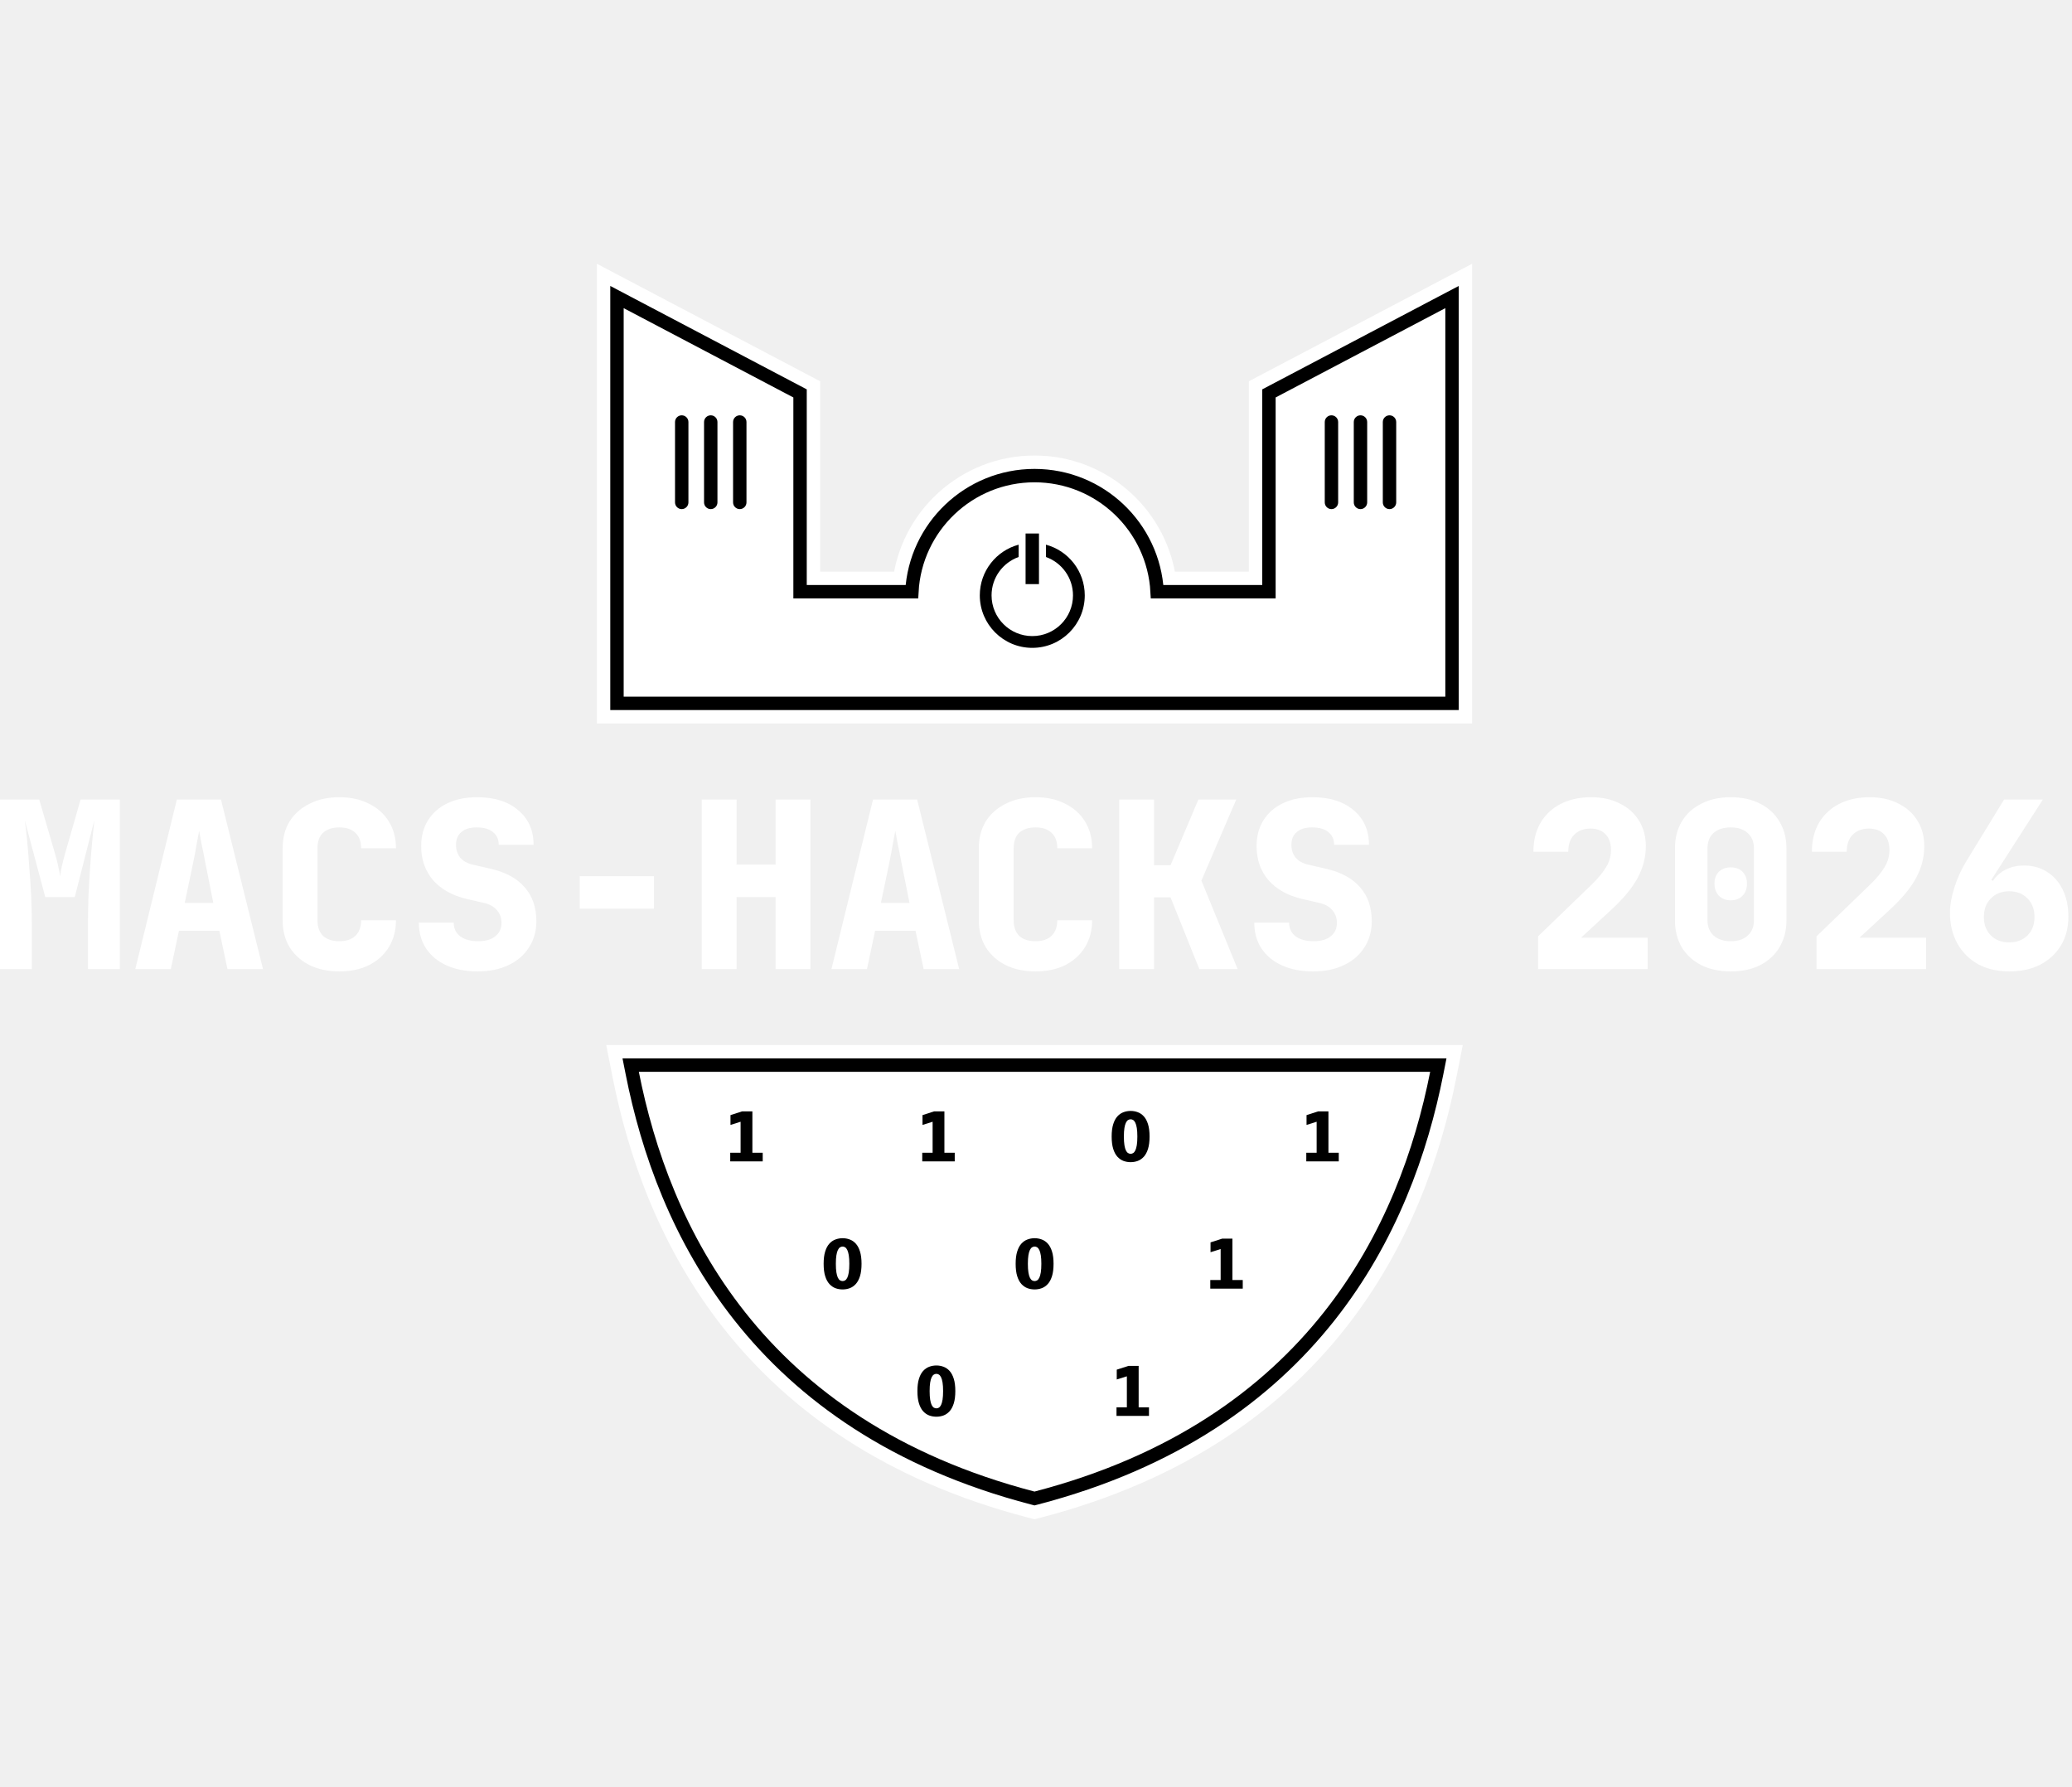
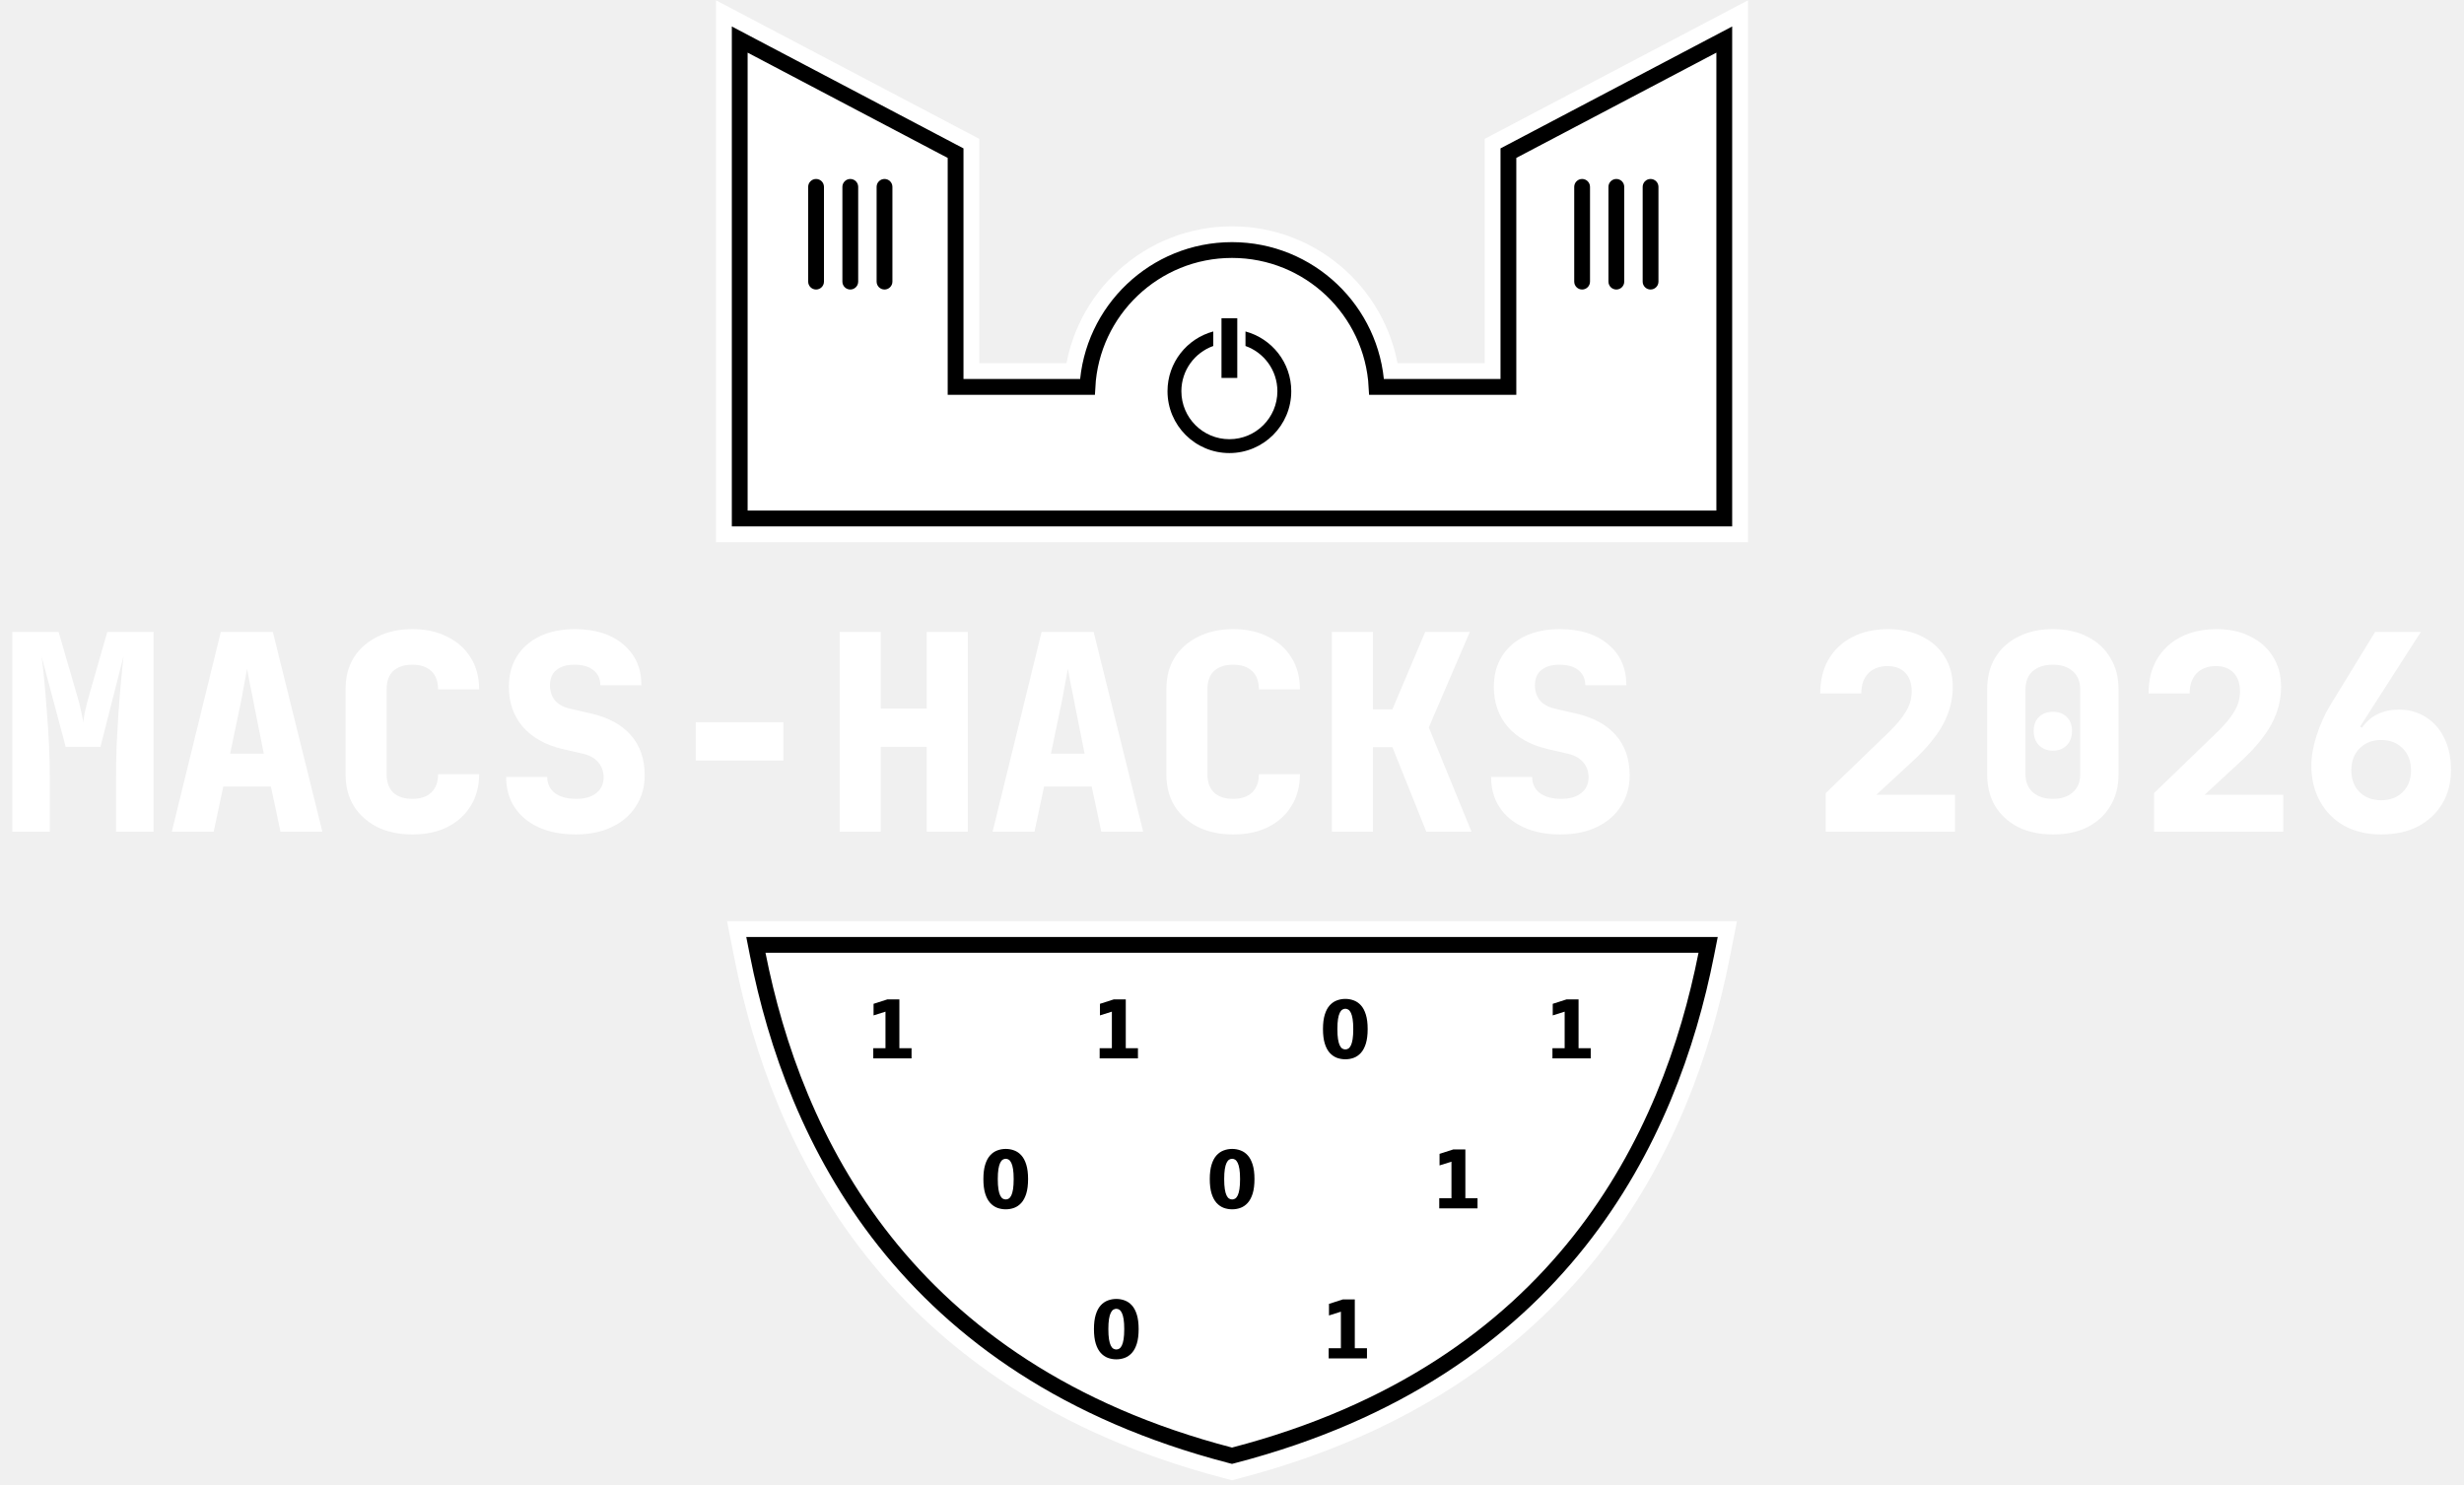
- <svg xmlns="http://www.w3.org/2000/svg" width="464" height="400" viewBox="0 0 464 400" fill="none">
-   <mask id="mask0_279_252" style="mask-type:luminance" maskUnits="userSpaceOnUse" x="31" y="0" width="401" height="400">
-     <path d="M431.664 0H31.664V400H431.664V0Z" fill="white" />
+ <svg xmlns="http://www.w3.org/2000/svg" width="468" height="282" viewBox="0 0 468 282" fill="none">
+   <mask id="mask0_279_252" style="mask-type:luminance" maskUnits="userSpaceOnUse" x="34" y="-59" width="400" height="400">
+     <path d="M434 -59H34V341H434V-59Z" fill="white" />
  </mask>
  <g mask="url(#mask0_279_252)">
-     <mask id="mask1_279_252" style="mask-type:luminance" maskUnits="userSpaceOnUse" x="119" y="216" width="226" height="142">
-       <path d="M344.271 216H119.056V358H344.271V216Z" fill="white" />
-       <path d="M231.664 334C170.286 317.989 149.857 274.382 143.056 240H320.271C313.471 274.382 293.041 317.989 231.664 334Z" fill="black" />
+     <mask id="mask1_279_252" style="mask-type:luminance" maskUnits="userSpaceOnUse" x="121" y="157" width="226" height="142">
+       <path d="M346.607 157H121.393V299H346.607V157Z" fill="white" />
+       <path d="M234 275C172.623 258.989 152.193 215.382 145.393 181H322.607C315.807 215.382 295.377 258.989 234 275Z" fill="black" />
    </mask>
    <g mask="url(#mask1_279_252)">
-       <path d="M323.923 237L323.214 240.582C319.753 258.08 312.798 278.067 298.785 295.752C284.739 313.479 263.72 328.738 232.421 336.903L231.664 337.101L230.906 336.903C199.607 328.738 178.588 313.479 164.542 295.752C150.528 278.067 143.574 258.08 140.113 240.582L139.405 237H323.923Z" stroke="white" stroke-width="6" />
+       <path d="M326.259 178L325.55 181.582C322.089 199.08 315.135 219.067 301.121 236.752C287.075 254.479 266.056 269.738 234.757 277.903L234 278.101L233.242 277.903C201.943 269.738 180.924 254.479 166.878 236.752C152.865 219.067 145.91 199.08 142.449 181.582L141.741 178H326.259Z" stroke="white" stroke-width="6" />
    </g>
-     <path d="M322.096 238.5L321.742 240.291C318.312 257.635 311.431 277.377 297.609 294.82C283.771 312.284 263.037 327.366 232.043 335.451L231.664 335.55L231.285 335.451C200.291 327.366 179.555 312.284 165.718 294.82C151.896 277.377 145.015 257.635 141.585 240.291L141.23 238.5H322.096Z" fill="white" stroke="black" stroke-width="3" />
-     <path d="M180.664 131H202.817C204.321 116.404 216.673 105 231.664 105C246.654 105 259.007 116.404 260.51 131H282.664V87.189L284.266 86.346L326.664 64.031V159H136.664V69.001V69V64.031L179.061 86.346L180.664 87.189V131Z" fill="white" stroke="white" stroke-width="6" />
-     <path d="M179.164 132.5H204.206C204.986 118.021 216.992 106.5 231.664 106.5C246.335 106.5 258.341 118.021 259.122 132.5H284.164V88.095L284.965 87.673L322.965 67.673L325.164 66.516V157.5H138.164V69.001V69V66.516L140.362 67.673L178.362 87.673L179.164 88.095V132.5Z" fill="white" stroke="black" stroke-width="3" />
-     <path d="M151.164 94.5C151.164 93.672 151.836 93 152.664 93C153.491 93 154.164 93.672 154.164 94.5V112.5C154.164 113.328 153.491 114 152.664 114C151.836 114 151.164 113.328 151.164 112.5V94.5ZM157.664 94.5C157.664 93.672 158.336 93 159.164 93C159.991 93 160.664 93.672 160.664 94.5V112.5C160.664 113.328 159.991 114 159.164 114C158.336 114 157.664 113.328 157.664 112.5V94.5ZM164.164 94.5C164.164 93.672 164.836 93 165.664 93C166.491 93 167.164 93.672 167.164 94.5V112.5C167.164 113.328 166.491 114 165.664 114C164.836 114 164.164 113.328 164.164 112.5V94.5ZM296.664 94.5C296.664 93.672 297.336 93 298.164 93C298.991 93 299.664 93.672 299.664 94.5V112.5C299.664 113.328 298.991 114 298.164 114C297.336 114 296.664 113.328 296.664 112.5V94.5ZM303.164 94.5C303.164 93.672 303.836 93 304.664 93C305.491 93 306.164 93.672 306.164 94.5V112.5C306.164 113.328 305.491 114 304.664 114C303.836 114 303.164 113.328 303.164 112.5V94.5ZM309.664 94.5C309.664 93.672 310.336 93 311.164 93C311.991 93 312.664 93.672 312.664 94.5V112.5C312.664 113.328 311.991 114 311.164 114C310.336 114 309.664 113.328 309.664 112.5V94.5Z" fill="black" />
-     <path d="M163.528 260.06V258.132H165.848V251.188L163.584 251.9V249.7L166.2 248.86H168.488V258.132H170.8V260.06H163.528Z" fill="url(#paint0_linear_279_252)" />
-     <path d="M206.528 260.06V258.132H208.848V251.188L206.584 251.9V249.7L209.2 248.86H211.488V258.132H213.8V260.06H206.528Z" fill="url(#paint1_linear_279_252)" />
-     <path d="M253.192 260.236C252.632 260.236 252.096 260.143 251.584 259.956C251.077 259.764 250.624 259.449 250.224 259.012C249.829 258.575 249.517 257.988 249.288 257.252C249.058 256.511 248.944 255.591 248.944 254.492C248.944 253.399 249.058 252.484 249.288 251.748C249.517 251.007 249.829 250.42 250.224 249.988C250.624 249.551 251.077 249.239 251.584 249.052C252.096 248.86 252.632 248.764 253.192 248.764C253.752 248.764 254.285 248.86 254.792 249.052C255.304 249.239 255.757 249.551 256.152 249.988C256.546 250.42 256.858 251.007 257.088 251.748C257.317 252.484 257.432 253.399 257.432 254.492C257.432 255.591 257.317 256.511 257.088 257.252C256.858 257.988 256.546 258.575 256.152 259.012C255.757 259.449 255.304 259.764 254.792 259.956C254.285 260.143 253.752 260.236 253.192 260.236ZM253.192 258.364C253.4 258.364 253.592 258.308 253.768 258.196C253.949 258.079 254.109 257.879 254.248 257.596C254.386 257.308 254.496 256.913 254.576 256.412C254.656 255.911 254.696 255.271 254.696 254.492C254.696 253.724 254.656 253.092 254.576 252.596C254.496 252.095 254.386 251.703 254.248 251.42C254.109 251.132 253.949 250.929 253.768 250.812C253.592 250.695 253.4 250.636 253.192 250.636C252.989 250.636 252.794 250.695 252.608 250.812C252.426 250.929 252.266 251.132 252.128 251.42C251.989 251.703 251.88 252.095 251.8 252.596C251.72 253.092 251.68 253.724 251.68 254.492C251.68 255.271 251.72 255.911 251.8 256.412C251.88 256.913 251.989 257.308 252.128 257.596C252.266 257.879 252.426 258.079 252.608 258.196C252.794 258.308 252.989 258.364 253.192 258.364Z" fill="url(#paint2_linear_279_252)" />
-     <path d="M292.528 260.06V258.132H294.848V251.188L292.584 251.9V249.7L295.2 248.86H297.488V258.132H299.8V260.06H292.528Z" fill="url(#paint3_linear_279_252)" />
-     <path d="M188.692 288.736C188.132 288.736 187.596 288.643 187.084 288.456C186.577 288.264 186.124 287.949 185.724 287.512C185.329 287.075 185.017 286.488 184.788 285.752C184.558 285.011 184.444 284.091 184.444 282.992C184.444 281.899 184.558 280.984 184.788 280.248C185.017 279.507 185.329 278.92 185.724 278.488C186.124 278.051 186.577 277.739 187.084 277.552C187.596 277.36 188.132 277.264 188.692 277.264C189.252 277.264 189.785 277.36 190.292 277.552C190.804 277.739 191.257 278.051 191.652 278.488C192.046 278.92 192.358 279.507 192.588 280.248C192.817 280.984 192.932 281.899 192.932 282.992C192.932 284.091 192.817 285.011 192.588 285.752C192.358 286.488 192.046 287.075 191.652 287.512C191.257 287.949 190.804 288.264 190.292 288.456C189.785 288.643 189.252 288.736 188.692 288.736ZM188.692 286.864C188.9 286.864 189.092 286.808 189.268 286.696C189.449 286.579 189.609 286.379 189.748 286.096C189.886 285.808 189.996 285.413 190.076 284.912C190.156 284.411 190.196 283.771 190.196 282.992C190.196 282.224 190.156 281.592 190.076 281.096C189.996 280.595 189.886 280.203 189.748 279.92C189.609 279.632 189.449 279.429 189.268 279.312C189.092 279.195 188.9 279.136 188.692 279.136C188.489 279.136 188.294 279.195 188.108 279.312C187.926 279.429 187.766 279.632 187.628 279.92C187.489 280.203 187.38 280.595 187.3 281.096C187.22 281.592 187.18 282.224 187.18 282.992C187.18 283.771 187.22 284.411 187.3 284.912C187.38 285.413 187.489 285.808 187.628 286.096C187.766 286.379 187.926 286.579 188.108 286.696C188.294 286.808 188.489 286.864 188.692 286.864Z" fill="url(#paint4_linear_279_252)" />
-     <path d="M231.692 288.736C231.132 288.736 230.596 288.643 230.084 288.456C229.577 288.264 229.124 287.949 228.724 287.512C228.329 287.075 228.017 286.488 227.788 285.752C227.558 285.011 227.444 284.091 227.444 282.992C227.444 281.899 227.558 280.984 227.788 280.248C228.017 279.507 228.329 278.92 228.724 278.488C229.124 278.051 229.577 277.739 230.084 277.552C230.596 277.36 231.132 277.264 231.692 277.264C232.252 277.264 232.785 277.36 233.292 277.552C233.804 277.739 234.257 278.051 234.652 278.488C235.046 278.92 235.358 279.507 235.588 280.248C235.817 280.984 235.932 281.899 235.932 282.992C235.932 284.091 235.817 285.011 235.588 285.752C235.358 286.488 235.046 287.075 234.652 287.512C234.257 287.949 233.804 288.264 233.292 288.456C232.785 288.643 232.252 288.736 231.692 288.736ZM231.692 286.864C231.9 286.864 232.092 286.808 232.268 286.696C232.449 286.579 232.609 286.379 232.748 286.096C232.886 285.808 232.996 285.413 233.076 284.912C233.156 284.411 233.196 283.771 233.196 282.992C233.196 282.224 233.156 281.592 233.076 281.096C232.996 280.595 232.886 280.203 232.748 279.92C232.609 279.632 232.449 279.429 232.268 279.312C232.092 279.195 231.9 279.136 231.692 279.136C231.489 279.136 231.294 279.195 231.108 279.312C230.926 279.429 230.766 279.632 230.628 279.92C230.489 280.203 230.38 280.595 230.3 281.096C230.22 281.592 230.18 282.224 230.18 282.992C230.18 283.771 230.22 284.411 230.3 284.912C230.38 285.413 230.489 285.808 230.628 286.096C230.766 286.379 230.926 286.579 231.108 286.696C231.294 286.808 231.489 286.864 231.692 286.864Z" fill="url(#paint5_linear_279_252)" />
-     <path d="M271.028 288.56V286.632H273.348V279.688L271.084 280.4V278.2L273.7 277.36H275.988V286.632H278.3V288.56H271.028Z" fill="url(#paint6_linear_279_252)" />
-     <path d="M209.692 317.236C209.132 317.236 208.596 317.143 208.084 316.956C207.577 316.764 207.124 316.449 206.724 316.012C206.329 315.575 206.017 314.988 205.788 314.252C205.558 313.511 205.444 312.591 205.444 311.492C205.444 310.399 205.558 309.484 205.788 308.748C206.017 308.007 206.329 307.42 206.724 306.988C207.124 306.551 207.577 306.239 208.084 306.052C208.596 305.86 209.132 305.764 209.692 305.764C210.252 305.764 210.785 305.86 211.292 306.052C211.804 306.239 212.257 306.551 212.652 306.988C213.046 307.42 213.358 308.007 213.588 308.748C213.817 309.484 213.932 310.399 213.932 311.492C213.932 312.591 213.817 313.511 213.588 314.252C213.358 314.988 213.046 315.575 212.652 316.012C212.257 316.449 211.804 316.764 211.292 316.956C210.785 317.143 210.252 317.236 209.692 317.236ZM209.692 315.364C209.9 315.364 210.092 315.308 210.268 315.196C210.449 315.079 210.609 314.879 210.748 314.596C210.886 314.308 210.996 313.913 211.076 313.412C211.156 312.911 211.196 312.271 211.196 311.492C211.196 310.724 211.156 310.092 211.076 309.596C210.996 309.095 210.886 308.703 210.748 308.42C210.609 308.132 210.449 307.929 210.268 307.812C210.092 307.695 209.9 307.636 209.692 307.636C209.489 307.636 209.294 307.695 209.108 307.812C208.926 307.929 208.766 308.132 208.628 308.42C208.489 308.703 208.38 309.095 208.3 309.596C208.22 310.092 208.18 310.724 208.18 311.492C208.18 312.271 208.22 312.911 208.3 313.412C208.38 313.913 208.489 314.308 208.628 314.596C208.766 314.879 208.926 315.079 209.108 315.196C209.294 315.308 209.489 315.364 209.692 315.364Z" fill="url(#paint7_linear_279_252)" />
-     <path d="M250.028 317.06V315.132H252.348V308.188L250.084 308.9V306.7L252.7 305.86H254.988V315.132H257.3V317.06H250.028Z" fill="url(#paint8_linear_279_252)" />
-     <path d="M229.667 119.467V130.8H232.666V119.467L229.667 119.467ZM228.109 121.967C223.1 123.313 219.414 127.885 219.414 133.318C219.414 139.809 224.676 145.071 231.167 145.071C237.657 145.071 242.919 139.809 242.919 133.318C242.919 127.885 239.233 123.313 234.225 121.968V124.726C237.756 125.983 240.284 129.356 240.284 133.318C240.284 138.354 236.202 142.436 231.167 142.436C226.131 142.436 222.049 138.354 222.049 133.318C222.049 129.356 224.577 125.983 228.109 124.726V121.967Z" fill="black" />
+     <path d="M324.433 179.5L324.078 181.291C320.648 198.635 313.767 218.377 299.945 235.82C286.108 253.284 265.373 268.366 234.379 276.451L234 276.55L233.621 276.451C202.627 268.366 181.892 253.284 168.054 235.82C154.233 218.377 147.351 198.635 143.921 181.291L143.567 179.5H324.433Z" fill="white" stroke="black" stroke-width="3" />
+     <path d="M183 72H205.153C206.657 57.404 219.01 46 234 46C248.99 46 261.343 57.404 262.847 72H285V28.189L286.603 27.346L329 5.031V100H139V10.001V10V5.031L181.397 27.346L183 28.189V72Z" fill="white" stroke="white" stroke-width="6" />
+     <path d="M181.5 73.5H206.542C207.322 59.021 219.328 47.5 234 47.5C248.672 47.5 260.678 59.021 261.458 73.5H286.5V29.095L287.302 28.673L325.302 8.673L327.5 7.516V98.5H140.5V10.001V10V7.516L142.698 8.673L180.698 28.673L181.5 29.095V73.5Z" fill="white" stroke="black" stroke-width="3" />
+     <path d="M153.5 35.5C153.5 34.672 154.172 34 155 34C155.828 34 156.5 34.672 156.5 35.5V53.5C156.5 54.328 155.828 55 155 55C154.172 55 153.5 54.328 153.5 53.5V35.5ZM160 35.5C160 34.672 160.672 34 161.5 34C162.328 34 163 34.672 163 35.5V53.5C163 54.328 162.328 55 161.5 55C160.672 55 160 54.328 160 53.5V35.5ZM166.5 35.5C166.5 34.672 167.172 34 168 34C168.828 34 169.5 34.672 169.5 35.5V53.5C169.5 54.328 168.828 55 168 55C167.172 55 166.5 54.328 166.5 53.5V35.5ZM299 35.5C299 34.672 299.672 34 300.5 34C301.328 34 302 34.672 302 35.5V53.5C302 54.328 301.328 55 300.5 55C299.672 55 299 54.328 299 53.5V35.5ZM305.5 35.5C305.5 34.672 306.172 34 307 34C307.828 34 308.5 34.672 308.5 35.5V53.5C308.5 54.328 307.828 55 307 55C306.172 55 305.5 54.328 305.5 53.5V35.5ZM312 35.5C312 34.672 312.672 34 313.5 34C314.328 34 315 34.672 315 35.5V53.5C315 54.328 314.328 55 313.5 55C312.672 55 312 54.328 312 53.5V35.5Z" fill="black" />
+     <path d="M165.864 201.06V199.132H168.184V192.188L165.92 192.9V190.7L168.536 189.86H170.824V199.132H173.136V201.06H165.864Z" fill="url(#paint0_linear_279_252)" />
+     <path d="M208.864 201.06V199.132H211.184V192.188L208.92 192.9V190.7L211.536 189.86H213.824V199.132H216.136V201.06H208.864Z" fill="url(#paint1_linear_279_252)" />
+     <path d="M255.528 201.236C254.968 201.236 254.432 201.143 253.92 200.956C253.413 200.764 252.96 200.449 252.56 200.012C252.165 199.575 251.853 198.988 251.624 198.252C251.395 197.511 251.28 196.591 251.28 195.492C251.28 194.399 251.395 193.484 251.624 192.748C251.853 192.007 252.165 191.42 252.56 190.988C252.96 190.551 253.413 190.239 253.92 190.052C254.432 189.86 254.968 189.764 255.528 189.764C256.088 189.764 256.621 189.86 257.128 190.052C257.64 190.239 258.093 190.551 258.488 190.988C258.883 191.42 259.195 192.007 259.424 192.748C259.653 193.484 259.768 194.399 259.768 195.492C259.768 196.591 259.653 197.511 259.424 198.252C259.195 198.988 258.883 199.575 258.488 200.012C258.093 200.449 257.64 200.764 257.128 200.956C256.621 201.143 256.088 201.236 255.528 201.236ZM255.528 199.364C255.736 199.364 255.928 199.308 256.104 199.196C256.285 199.079 256.445 198.879 256.584 198.596C256.723 198.308 256.832 197.913 256.912 197.412C256.992 196.911 257.032 196.271 257.032 195.492C257.032 194.724 256.992 194.092 256.912 193.596C256.832 193.095 256.723 192.703 256.584 192.42C256.445 192.132 256.285 191.929 256.104 191.812C255.928 191.695 255.736 191.636 255.528 191.636C255.325 191.636 255.131 191.695 254.944 191.812C254.763 191.929 254.603 192.132 254.464 192.42C254.325 192.703 254.216 193.095 254.136 193.596C254.056 194.092 254.016 194.724 254.016 195.492C254.016 196.271 254.056 196.911 254.136 197.412C254.216 197.913 254.325 198.308 254.464 198.596C254.603 198.879 254.763 199.079 254.944 199.196C255.131 199.308 255.325 199.364 255.528 199.364Z" fill="url(#paint2_linear_279_252)" />
+     <path d="M294.864 201.06V199.132H297.184V192.188L294.92 192.9V190.7L297.536 189.86H299.824V199.132H302.136V201.06H294.864Z" fill="url(#paint3_linear_279_252)" />
+     <path d="M191.028 229.736C190.468 229.736 189.932 229.643 189.42 229.456C188.913 229.264 188.46 228.949 188.06 228.512C187.665 228.075 187.353 227.488 187.124 226.752C186.895 226.011 186.78 225.091 186.78 223.992C186.78 222.899 186.895 221.984 187.124 221.248C187.353 220.507 187.665 219.92 188.06 219.488C188.46 219.051 188.913 218.739 189.42 218.552C189.932 218.36 190.468 218.264 191.028 218.264C191.588 218.264 192.121 218.36 192.628 218.552C193.14 218.739 193.593 219.051 193.988 219.488C194.383 219.92 194.695 220.507 194.924 221.248C195.153 221.984 195.268 222.899 195.268 223.992C195.268 225.091 195.153 226.011 194.924 226.752C194.695 227.488 194.383 228.075 193.988 228.512C193.593 228.949 193.14 229.264 192.628 229.456C192.121 229.643 191.588 229.736 191.028 229.736ZM191.028 227.864C191.236 227.864 191.428 227.808 191.604 227.696C191.785 227.579 191.945 227.379 192.084 227.096C192.223 226.808 192.332 226.413 192.412 225.912C192.492 225.411 192.532 224.771 192.532 223.992C192.532 223.224 192.492 222.592 192.412 222.096C192.332 221.595 192.223 221.203 192.084 220.92C191.945 220.632 191.785 220.429 191.604 220.312C191.428 220.195 191.236 220.136 191.028 220.136C190.825 220.136 190.631 220.195 190.444 220.312C190.263 220.429 190.103 220.632 189.964 220.92C189.825 221.203 189.716 221.595 189.636 222.096C189.556 222.592 189.516 223.224 189.516 223.992C189.516 224.771 189.556 225.411 189.636 225.912C189.716 226.413 189.825 226.808 189.964 227.096C190.103 227.379 190.263 227.579 190.444 227.696C190.631 227.808 190.825 227.864 191.028 227.864Z" fill="url(#paint4_linear_279_252)" />
+     <path d="M234.028 229.736C233.468 229.736 232.932 229.643 232.42 229.456C231.913 229.264 231.46 228.949 231.06 228.512C230.665 228.075 230.353 227.488 230.124 226.752C229.895 226.011 229.78 225.091 229.78 223.992C229.78 222.899 229.895 221.984 230.124 221.248C230.353 220.507 230.665 219.92 231.06 219.488C231.46 219.051 231.913 218.739 232.42 218.552C232.932 218.36 233.468 218.264 234.028 218.264C234.588 218.264 235.121 218.36 235.628 218.552C236.14 218.739 236.593 219.051 236.988 219.488C237.383 219.92 237.695 220.507 237.924 221.248C238.153 221.984 238.268 222.899 238.268 223.992C238.268 225.091 238.153 226.011 237.924 226.752C237.695 227.488 237.383 228.075 236.988 228.512C236.593 228.949 236.14 229.264 235.628 229.456C235.121 229.643 234.588 229.736 234.028 229.736ZM234.028 227.864C234.236 227.864 234.428 227.808 234.604 227.696C234.785 227.579 234.945 227.379 235.084 227.096C235.223 226.808 235.332 226.413 235.412 225.912C235.492 225.411 235.532 224.771 235.532 223.992C235.532 223.224 235.492 222.592 235.412 222.096C235.332 221.595 235.223 221.203 235.084 220.92C234.945 220.632 234.785 220.429 234.604 220.312C234.428 220.195 234.236 220.136 234.028 220.136C233.825 220.136 233.631 220.195 233.444 220.312C233.263 220.429 233.103 220.632 232.964 220.92C232.825 221.203 232.716 221.595 232.636 222.096C232.556 222.592 232.516 223.224 232.516 223.992C232.516 224.771 232.556 225.411 232.636 225.912C232.716 226.413 232.825 226.808 232.964 227.096C233.103 227.379 233.263 227.579 233.444 227.696C233.631 227.808 233.825 227.864 234.028 227.864Z" fill="url(#paint5_linear_279_252)" />
+     <path d="M273.364 229.56V227.632H275.684V220.688L273.42 221.4V219.2L276.036 218.36H278.324V227.632H280.636V229.56H273.364Z" fill="url(#paint6_linear_279_252)" />
+     <path d="M212.028 258.236C211.468 258.236 210.932 258.143 210.42 257.956C209.913 257.764 209.46 257.449 209.06 257.012C208.665 256.575 208.353 255.988 208.124 255.252C207.895 254.511 207.78 253.591 207.78 252.492C207.78 251.399 207.895 250.484 208.124 249.748C208.353 249.007 208.665 248.42 209.06 247.988C209.46 247.551 209.913 247.239 210.42 247.052C210.932 246.86 211.468 246.764 212.028 246.764C212.588 246.764 213.121 246.86 213.628 247.052C214.14 247.239 214.593 247.551 214.988 247.988C215.383 248.42 215.695 249.007 215.924 249.748C216.153 250.484 216.268 251.399 216.268 252.492C216.268 253.591 216.153 254.511 215.924 255.252C215.695 255.988 215.383 256.575 214.988 257.012C214.593 257.449 214.14 257.764 213.628 257.956C213.121 258.143 212.588 258.236 212.028 258.236ZM212.028 256.364C212.236 256.364 212.428 256.308 212.604 256.196C212.785 256.079 212.945 255.879 213.084 255.596C213.223 255.308 213.332 254.913 213.412 254.412C213.492 253.911 213.532 253.271 213.532 252.492C213.532 251.724 213.492 251.092 213.412 250.596C213.332 250.095 213.223 249.703 213.084 249.42C212.945 249.132 212.785 248.929 212.604 248.812C212.428 248.695 212.236 248.636 212.028 248.636C211.825 248.636 211.631 248.695 211.444 248.812C211.263 248.929 211.103 249.132 210.964 249.42C210.825 249.703 210.716 250.095 210.636 250.596C210.556 251.092 210.516 251.724 210.516 252.492C210.516 253.271 210.556 253.911 210.636 254.412C210.716 254.913 210.825 255.308 210.964 255.596C211.103 255.879 211.263 256.079 211.444 256.196C211.631 256.308 211.825 256.364 212.028 256.364Z" fill="url(#paint7_linear_279_252)" />
+     <path d="M252.364 258.06V256.132H254.684V249.188L252.42 249.9V247.7L255.036 246.86H257.324V256.132H259.636V258.06H252.364Z" fill="url(#paint8_linear_279_252)" />
+     <path d="M232.004 60.467V71.8H235.002V60.467L232.004 60.467ZM230.445 62.967C225.437 64.314 221.75 68.885 221.75 74.319C221.75 80.809 227.012 86.071 233.503 86.071C239.994 86.071 245.256 80.809 245.256 74.319C245.256 68.885 241.569 64.314 236.561 62.968V65.726C240.092 66.983 242.621 70.356 242.621 74.319C242.621 79.354 238.538 83.436 233.503 83.436C228.467 83.436 224.385 79.354 224.385 74.318C224.385 70.356 226.913 66.983 230.445 65.726V62.967Z" fill="black" />
  </g>
-   <path d="M-2.08318e-05 217V179.04H8.788L12.272 191C12.653 192.248 12.931 193.34 13.104 194.276C13.312 195.212 13.433 195.871 13.468 196.252C13.503 195.871 13.607 195.212 13.78 194.276C13.988 193.34 14.265 192.248 14.612 191L18.044 179.04H26.832V217H19.708V206.6C19.708 204.693 19.743 202.7 19.812 200.62C19.916 198.505 20.037 196.408 20.176 194.328C20.315 192.248 20.471 190.307 20.644 188.504C20.817 186.667 20.973 185.072 21.112 183.72L16.744 200.88H10.14L5.564 183.72C5.737 185.003 5.911 186.545 6.084 188.348C6.257 190.116 6.413 192.04 6.552 194.12C6.725 196.165 6.864 198.263 6.968 200.412C7.072 202.561 7.124 204.624 7.124 206.6V217H-2.08318e-05ZM30.296 217L39.604 179.04H49.484L58.896 217H50.94L49.12 208.42H40.072L38.252 217H30.296ZM41.372 202.18H47.768L45.948 193.028C45.705 191.711 45.445 190.411 45.168 189.128C44.925 187.811 44.734 186.788 44.596 186.06C44.457 186.788 44.266 187.793 44.024 189.076C43.816 190.359 43.573 191.659 43.296 192.976L41.372 202.18ZM75.983 217.52C73.453 217.52 71.234 217.052 69.327 216.116C67.421 215.145 65.93 213.811 64.855 212.112C63.815 210.379 63.295 208.368 63.295 206.08V189.96C63.295 187.637 63.815 185.627 64.855 183.928C65.93 182.229 67.421 180.912 69.327 179.976C71.234 179.005 73.453 178.52 75.983 178.52C78.549 178.52 80.767 179.005 82.639 179.976C84.546 180.912 86.019 182.229 87.059 183.928C88.134 185.627 88.671 187.637 88.671 189.96H80.871C80.871 188.435 80.438 187.273 79.571 186.476C78.739 185.679 77.543 185.28 75.983 185.28C74.423 185.28 73.21 185.679 72.343 186.476C71.511 187.273 71.095 188.435 71.095 189.96V206.08C71.095 207.571 71.511 208.732 72.343 209.564C73.21 210.361 74.423 210.76 75.983 210.76C77.543 210.76 78.739 210.361 79.571 209.564C80.438 208.732 80.871 207.571 80.871 206.08H88.671C88.671 208.368 88.134 210.379 87.059 212.112C86.019 213.811 84.546 215.145 82.639 216.116C80.767 217.052 78.549 217.52 75.983 217.52ZM106.955 217.52C104.286 217.52 101.963 217.069 99.987 216.168C98.011 215.267 96.486 214.001 95.411 212.372C94.336 210.743 93.799 208.819 93.799 206.6H101.599C101.599 207.883 102.084 208.905 103.055 209.668C104.06 210.396 105.412 210.76 107.111 210.76C108.74 210.76 110.006 210.396 110.907 209.668C111.843 208.94 112.311 207.935 112.311 206.652C112.311 205.543 111.964 204.589 111.271 203.792C110.578 202.995 109.607 202.457 108.359 202.18L104.511 201.296C101.287 200.533 98.774 199.129 96.971 197.084C95.203 195.004 94.319 192.473 94.319 189.492C94.319 187.273 94.822 185.349 95.827 183.72C96.867 182.056 98.323 180.773 100.195 179.872C102.067 178.971 104.286 178.52 106.851 178.52C110.734 178.52 113.802 179.491 116.055 181.432C118.343 183.339 119.487 185.921 119.487 189.18H111.687C111.687 187.967 111.254 187.013 110.387 186.32C109.555 185.627 108.342 185.28 106.747 185.28C105.256 185.28 104.112 185.627 103.315 186.32C102.518 186.979 102.119 187.932 102.119 189.18C102.119 190.289 102.431 191.243 103.055 192.04C103.714 192.803 104.632 193.323 105.811 193.6L109.867 194.536C113.23 195.299 115.778 196.685 117.511 198.696C119.244 200.672 120.111 203.203 120.111 206.288C120.111 208.507 119.556 210.465 118.447 212.164C117.372 213.863 115.847 215.18 113.871 216.116C111.93 217.052 109.624 217.52 106.955 217.52ZM129.815 203.48V196.2H146.455V203.48H129.815ZM157.146 217V179.04H164.946V193.6H173.682V179.04H181.482V217H173.682V200.88H164.946V217H157.146ZM186.194 217L195.502 179.04H205.382L214.794 217H206.838L205.018 208.42H195.97L194.15 217H186.194ZM197.27 202.18H203.666L201.846 193.028C201.603 191.711 201.343 190.411 201.066 189.128C200.823 187.811 200.633 186.788 200.494 186.06C200.355 186.788 200.165 187.793 199.922 189.076C199.714 190.359 199.471 191.659 199.194 192.976L197.27 202.18ZM231.882 217.52C229.351 217.52 227.132 217.052 225.226 216.116C223.319 215.145 221.828 213.811 220.754 212.112C219.714 210.379 219.194 208.368 219.194 206.08V189.96C219.194 187.637 219.714 185.627 220.754 183.928C221.828 182.229 223.319 180.912 225.226 179.976C227.132 179.005 229.351 178.52 231.882 178.52C234.447 178.52 236.666 179.005 238.538 179.976C240.444 180.912 241.918 182.229 242.958 183.928C244.032 185.627 244.57 187.637 244.57 189.96H236.77C236.77 188.435 236.336 187.273 235.47 186.476C234.638 185.679 233.442 185.28 231.882 185.28C230.322 185.28 229.108 185.679 228.242 186.476C227.41 187.273 226.994 188.435 226.994 189.96V206.08C226.994 207.571 227.41 208.732 228.242 209.564C229.108 210.361 230.322 210.76 231.882 210.76C233.442 210.76 234.638 210.361 235.47 209.564C236.336 208.732 236.77 207.571 236.77 206.08H244.57C244.57 208.368 244.032 210.379 242.958 212.112C241.918 213.811 240.444 215.145 238.538 216.116C236.666 217.052 234.447 217.52 231.882 217.52ZM250.633 217V179.04H258.433V193.756H262.125L268.365 179.04H276.841L269.041 197.188L277.153 217H268.573L262.125 200.932H258.433V217H250.633ZM294.033 217.52C291.364 217.52 289.041 217.069 287.065 216.168C285.089 215.267 283.564 214.001 282.489 212.372C281.414 210.743 280.877 208.819 280.877 206.6H288.677C288.677 207.883 289.163 208.905 290.133 209.668C291.139 210.396 292.491 210.76 294.189 210.76C295.819 210.76 297.084 210.396 297.985 209.668C298.921 208.94 299.389 207.935 299.389 206.652C299.389 205.543 299.043 204.589 298.349 203.792C297.656 202.995 296.685 202.457 295.437 202.18L291.589 201.296C288.365 200.533 285.852 199.129 284.049 197.084C282.281 195.004 281.397 192.473 281.397 189.492C281.397 187.273 281.9 185.349 282.905 183.72C283.945 182.056 285.401 180.773 287.273 179.872C289.145 178.971 291.364 178.52 293.929 178.52C297.812 178.52 300.88 179.491 303.133 181.432C305.421 183.339 306.565 185.921 306.565 189.18H298.765C298.765 187.967 298.332 187.013 297.465 186.32C296.633 185.627 295.42 185.28 293.825 185.28C292.335 185.28 291.191 185.627 290.393 186.32C289.596 186.979 289.197 187.932 289.197 189.18C289.197 190.289 289.509 191.243 290.133 192.04C290.792 192.803 291.711 193.323 292.889 193.6L296.945 194.536C300.308 195.299 302.856 196.685 304.589 198.696C306.323 200.672 307.189 203.203 307.189 206.288C307.189 208.507 306.635 210.465 305.525 212.164C304.451 213.863 302.925 215.18 300.949 216.116C299.008 217.052 296.703 217.52 294.033 217.52ZM344.433 217V209.668L356.497 198.02C357.918 196.633 358.975 195.351 359.669 194.172C360.397 192.993 360.761 191.711 360.761 190.324C360.761 188.799 360.345 187.62 359.513 186.788C358.715 185.956 357.606 185.54 356.185 185.54C354.625 185.54 353.394 186.008 352.493 186.944C351.626 187.845 351.193 189.111 351.193 190.74H343.393C343.393 188.244 343.913 186.095 344.953 184.292C346.027 182.455 347.535 181.033 349.477 180.028C351.418 179.023 353.706 178.52 356.341 178.52C358.802 178.52 360.934 178.988 362.737 179.924C364.574 180.825 365.995 182.091 367.001 183.72C368.041 185.349 368.561 187.273 368.561 189.492C368.561 191.953 367.954 194.311 366.741 196.564C365.527 198.817 363.586 201.175 360.917 203.636L354.053 209.98H368.977V217H344.433ZM387.624 217.52C385.059 217.52 382.84 217.052 380.968 216.116C379.096 215.145 377.64 213.811 376.6 212.112C375.595 210.379 375.092 208.368 375.092 206.08V189.96C375.092 187.672 375.595 185.679 376.6 183.98C377.64 182.247 379.096 180.912 380.968 179.976C382.84 179.005 385.042 178.52 387.572 178.52C390.138 178.52 392.339 179.005 394.176 179.976C396.048 180.912 397.487 182.247 398.492 183.98C399.532 185.679 400.052 187.672 400.052 189.96V206.08C400.052 208.368 399.532 210.379 398.492 212.112C397.487 213.811 396.048 215.145 394.176 216.116C392.339 217.052 390.155 217.52 387.624 217.52ZM387.572 210.76C389.202 210.76 390.467 210.344 391.368 209.512C392.304 208.68 392.772 207.536 392.772 206.08V189.96C392.772 188.504 392.304 187.36 391.368 186.528C390.467 185.696 389.202 185.28 387.572 185.28C385.943 185.28 384.66 185.696 383.724 186.528C382.823 187.36 382.372 188.504 382.372 189.96V206.08C382.372 207.536 382.84 208.68 383.776 209.512C384.712 210.344 385.978 210.76 387.572 210.76ZM387.572 201.608C386.498 201.608 385.614 201.261 384.92 200.568C384.262 199.875 383.932 198.973 383.932 197.864C383.932 196.755 384.262 195.871 384.92 195.212C385.614 194.553 386.498 194.224 387.572 194.224C388.682 194.224 389.566 194.553 390.224 195.212C390.883 195.871 391.212 196.755 391.212 197.864C391.212 198.973 390.883 199.875 390.224 200.568C389.566 201.261 388.682 201.608 387.572 201.608ZM406.792 217V209.668L418.856 198.02C420.277 196.633 421.335 195.351 422.028 194.172C422.756 192.993 423.12 191.711 423.12 190.324C423.12 188.799 422.704 187.62 421.872 186.788C421.075 185.956 419.965 185.54 418.544 185.54C416.984 185.54 415.753 186.008 414.852 186.944C413.985 187.845 413.552 189.111 413.552 190.74H405.752C405.752 188.244 406.272 186.095 407.312 184.292C408.387 182.455 409.895 181.033 411.836 180.028C413.777 179.023 416.065 178.52 418.7 178.52C421.161 178.52 423.293 178.988 425.096 179.924C426.933 180.825 428.355 182.091 429.36 183.72C430.4 185.349 430.92 187.273 430.92 189.492C430.92 191.953 430.313 194.311 429.1 196.564C427.887 198.817 425.945 201.175 423.276 203.636L416.412 209.98H431.336V217H406.792ZM449.932 217.52C447.297 217.52 444.974 216.983 442.964 215.908C440.988 214.799 439.445 213.256 438.336 211.28C437.226 209.304 436.672 207.016 436.672 204.416C436.672 202.683 437.001 200.793 437.66 198.748C438.318 196.668 439.185 194.744 440.26 192.976L448.788 179.04H457.472L445.928 197.032L446.292 197.24C447.054 196.131 448.025 195.281 449.204 194.692C450.417 194.103 451.769 193.808 453.26 193.808C455.236 193.808 456.969 194.293 458.46 195.264C459.95 196.2 461.112 197.535 461.944 199.268C462.776 200.967 463.192 202.96 463.192 205.248C463.192 207.709 462.637 209.859 461.528 211.696C460.418 213.533 458.876 214.972 456.9 216.012C454.924 217.017 452.601 217.52 449.932 217.52ZM449.932 211.02C451.63 211.02 453 210.5 454.04 209.46C455.08 208.42 455.6 207.051 455.6 205.352C455.6 203.619 455.08 202.232 454.04 201.192C453 200.117 451.63 199.58 449.932 199.58C448.233 199.58 446.864 200.117 445.824 201.192C444.784 202.232 444.264 203.619 444.264 205.352C444.264 207.051 444.784 208.42 445.824 209.46C446.864 210.5 448.233 211.02 449.932 211.02Z" fill="white" />
+   <path d="M2.336 158V120.04H11.124L14.608 132C14.99 133.248 15.267 134.34 15.44 135.276C15.648 136.212 15.77 136.871 15.804 137.252C15.839 136.871 15.943 136.212 16.116 135.276C16.324 134.34 16.602 133.248 16.948 132L20.38 120.04H29.168V158H22.044V147.6C22.044 145.693 22.079 143.7 22.148 141.62C22.252 139.505 22.374 137.408 22.512 135.328C22.651 133.248 22.807 131.307 22.98 129.504C23.154 127.667 23.31 126.072 23.448 124.72L19.08 141.88H12.476L7.9 124.72C8.074 126.003 8.247 127.545 8.42 129.348C8.594 131.116 8.75 133.04 8.888 135.12C9.062 137.165 9.2 139.263 9.304 141.412C9.408 143.561 9.46 145.624 9.46 147.6V158H2.336ZM32.632 158L41.94 120.04H51.82L61.232 158H53.276L51.456 149.42H42.408L40.588 158H32.632ZM43.708 143.18H50.104L48.284 134.028C48.041 132.711 47.781 131.411 47.504 130.128C47.261 128.811 47.071 127.788 46.932 127.06C46.793 127.788 46.603 128.793 46.36 130.076C46.152 131.359 45.909 132.659 45.632 133.976L43.708 143.18ZM78.32 158.52C75.789 158.52 73.57 158.052 71.664 157.116C69.757 156.145 68.266 154.811 67.192 153.112C66.152 151.379 65.632 149.368 65.632 147.08V130.96C65.632 128.637 66.152 126.627 67.192 124.928C68.266 123.229 69.757 121.912 71.664 120.976C73.57 120.005 75.789 119.52 78.32 119.52C80.885 119.52 83.104 120.005 84.976 120.976C86.882 121.912 88.356 123.229 89.396 124.928C90.47 126.627 91.008 128.637 91.008 130.96H83.208C83.208 129.435 82.774 128.273 81.908 127.476C81.076 126.679 79.88 126.28 78.32 126.28C76.76 126.28 75.546 126.679 74.68 127.476C73.848 128.273 73.432 129.435 73.432 130.96V147.08C73.432 148.571 73.848 149.732 74.68 150.564C75.546 151.361 76.76 151.76 78.32 151.76C79.88 151.76 81.076 151.361 81.908 150.564C82.774 149.732 83.208 148.571 83.208 147.08H91.008C91.008 149.368 90.47 151.379 89.396 153.112C88.356 154.811 86.882 156.145 84.976 157.116C83.104 158.052 80.885 158.52 78.32 158.52ZM109.291 158.52C106.622 158.52 104.299 158.069 102.323 157.168C100.347 156.267 98.822 155.001 97.747 153.372C96.673 151.743 96.135 149.819 96.135 147.6H103.935C103.935 148.883 104.421 149.905 105.391 150.668C106.397 151.396 107.749 151.76 109.447 151.76C111.077 151.76 112.342 151.396 113.243 150.668C114.179 149.94 114.647 148.935 114.647 147.652C114.647 146.543 114.301 145.589 113.607 144.792C112.914 143.995 111.943 143.457 110.695 143.18L106.847 142.296C103.623 141.533 101.11 140.129 99.307 138.084C97.539 136.004 96.655 133.473 96.655 130.492C96.655 128.273 97.158 126.349 98.163 124.72C99.203 123.056 100.659 121.773 102.531 120.872C104.403 119.971 106.622 119.52 109.187 119.52C113.07 119.52 116.138 120.491 118.391 122.432C120.679 124.339 121.823 126.921 121.823 130.18H114.023C114.023 128.967 113.59 128.013 112.723 127.32C111.891 126.627 110.678 126.28 109.083 126.28C107.593 126.28 106.449 126.627 105.651 127.32C104.854 127.979 104.455 128.932 104.455 130.18C104.455 131.289 104.767 132.243 105.391 133.04C106.05 133.803 106.969 134.323 108.147 134.6L112.203 135.536C115.566 136.299 118.114 137.685 119.847 139.696C121.581 141.672 122.447 144.203 122.447 147.288C122.447 149.507 121.893 151.465 120.783 153.164C119.709 154.863 118.183 156.18 116.207 157.116C114.266 158.052 111.961 158.52 109.291 158.52ZM132.151 144.48V137.2H148.791V144.48H132.151ZM159.483 158V120.04H167.283V134.6H176.019V120.04H183.819V158H176.019V141.88H167.283V158H159.483ZM188.53 158L197.838 120.04H207.718L217.13 158H209.174L207.354 149.42H198.306L196.486 158H188.53ZM199.606 143.18H206.002L204.182 134.028C203.94 132.711 203.68 131.411 203.402 130.128C203.16 128.811 202.969 127.788 202.83 127.06C202.692 127.788 202.501 128.793 202.258 130.076C202.05 131.359 201.808 132.659 201.53 133.976L199.606 143.18ZM234.218 158.52C231.687 158.52 229.469 158.052 227.562 157.116C225.655 156.145 224.165 154.811 223.09 153.112C222.05 151.379 221.53 149.368 221.53 147.08V130.96C221.53 128.637 222.05 126.627 223.09 124.928C224.165 123.229 225.655 121.912 227.562 120.976C229.469 120.005 231.687 119.52 234.218 119.52C236.783 119.52 239.002 120.005 240.874 120.976C242.781 121.912 244.254 123.229 245.294 124.928C246.369 126.627 246.906 128.637 246.906 130.96H239.106C239.106 129.435 238.673 128.273 237.806 127.476C236.974 126.679 235.778 126.28 234.218 126.28C232.658 126.28 231.445 126.679 230.578 127.476C229.746 128.273 229.33 129.435 229.33 130.96V147.08C229.33 148.571 229.746 149.732 230.578 150.564C231.445 151.361 232.658 151.76 234.218 151.76C235.778 151.76 236.974 151.361 237.806 150.564C238.673 149.732 239.106 148.571 239.106 147.08H246.906C246.906 149.368 246.369 151.379 245.294 153.112C244.254 154.811 242.781 156.145 240.874 157.116C239.002 158.052 236.783 158.52 234.218 158.52ZM252.97 158V120.04H260.77V134.756H264.462L270.702 120.04H279.178L271.378 138.188L279.49 158H270.91L264.462 141.932H260.77V158H252.97ZM296.37 158.52C293.7 158.52 291.378 158.069 289.402 157.168C287.426 156.267 285.9 155.001 284.826 153.372C283.751 151.743 283.214 149.819 283.214 147.6H291.014C291.014 148.883 291.499 149.905 292.47 150.668C293.475 151.396 294.827 151.76 296.526 151.76C298.155 151.76 299.42 151.396 300.322 150.668C301.258 149.94 301.726 148.935 301.726 147.652C301.726 146.543 301.379 145.589 300.686 144.792C299.992 143.995 299.022 143.457 297.774 143.18L293.926 142.296C290.702 141.533 288.188 140.129 286.386 138.084C284.618 136.004 283.734 133.473 283.734 130.492C283.734 128.273 284.236 126.349 285.242 124.72C286.282 123.056 287.738 121.773 289.61 120.872C291.482 119.971 293.7 119.52 296.266 119.52C300.148 119.52 303.216 120.491 305.47 122.432C307.758 124.339 308.902 126.921 308.902 130.18H301.102C301.102 128.967 300.668 128.013 299.802 127.32C298.97 126.627 297.756 126.28 296.162 126.28C294.671 126.28 293.527 126.627 292.73 127.32C291.932 127.979 291.534 128.932 291.534 130.18C291.534 131.289 291.846 132.243 292.47 133.04C293.128 133.803 294.047 134.323 295.226 134.6L299.282 135.536C302.644 136.299 305.192 137.685 306.926 139.696C308.659 141.672 309.526 144.203 309.526 147.288C309.526 149.507 308.971 151.465 307.862 153.164C306.787 154.863 305.262 156.18 303.286 157.116C301.344 158.052 299.039 158.52 296.37 158.52ZM346.769 158V150.668L358.833 139.02C360.254 137.633 361.312 136.351 362.005 135.172C362.733 133.993 363.097 132.711 363.097 131.324C363.097 129.799 362.681 128.62 361.849 127.788C361.052 126.956 359.942 126.54 358.521 126.54C356.961 126.54 355.73 127.008 354.829 127.944C353.962 128.845 353.529 130.111 353.529 131.74H345.729C345.729 129.244 346.249 127.095 347.289 125.292C348.364 123.455 349.872 122.033 351.813 121.028C353.754 120.023 356.042 119.52 358.677 119.52C361.138 119.52 363.27 119.988 365.073 120.924C366.91 121.825 368.332 123.091 369.337 124.72C370.377 126.349 370.897 128.273 370.897 130.492C370.897 132.953 370.29 135.311 369.077 137.564C367.864 139.817 365.922 142.175 363.253 144.636L356.389 150.98H371.313V158H346.769ZM389.961 158.52C387.395 158.52 385.177 158.052 383.305 157.116C381.433 156.145 379.977 154.811 378.937 153.112C377.931 151.379 377.429 149.368 377.429 147.08V130.96C377.429 128.672 377.931 126.679 378.937 124.98C379.977 123.247 381.433 121.912 383.305 120.976C385.177 120.005 387.378 119.52 389.909 119.52C392.474 119.52 394.675 120.005 396.513 120.976C398.385 121.912 399.823 123.247 400.829 124.98C401.869 126.679 402.389 128.672 402.389 130.96V147.08C402.389 149.368 401.869 151.379 400.829 153.112C399.823 154.811 398.385 156.145 396.513 157.116C394.675 158.052 392.491 158.52 389.961 158.52ZM389.909 151.76C391.538 151.76 392.803 151.344 393.705 150.512C394.641 149.68 395.109 148.536 395.109 147.08V130.96C395.109 129.504 394.641 128.36 393.705 127.528C392.803 126.696 391.538 126.28 389.909 126.28C388.279 126.28 386.997 126.696 386.061 127.528C385.159 128.36 384.709 129.504 384.709 130.96V147.08C384.709 148.536 385.177 149.68 386.113 150.512C387.049 151.344 388.314 151.76 389.909 151.76ZM389.909 142.608C388.834 142.608 387.95 142.261 387.257 141.568C386.598 140.875 386.269 139.973 386.269 138.864C386.269 137.755 386.598 136.871 387.257 136.212C387.95 135.553 388.834 135.224 389.909 135.224C391.018 135.224 391.902 135.553 392.561 136.212C393.219 136.871 393.549 137.755 393.549 138.864C393.549 139.973 393.219 140.875 392.561 141.568C391.902 142.261 391.018 142.608 389.909 142.608ZM409.128 158V150.668L421.192 139.02C422.614 137.633 423.671 136.351 424.364 135.172C425.092 133.993 425.456 132.711 425.456 131.324C425.456 129.799 425.04 128.62 424.208 127.788C423.411 126.956 422.302 126.54 420.88 126.54C419.32 126.54 418.09 127.008 417.188 127.944C416.322 128.845 415.888 130.111 415.888 131.74H408.088C408.088 129.244 408.608 127.095 409.648 125.292C410.723 123.455 412.231 122.033 414.172 121.028C416.114 120.023 418.402 119.52 421.036 119.52C423.498 119.52 425.63 119.988 427.432 120.924C429.27 121.825 430.691 123.091 431.696 124.72C432.736 126.349 433.256 128.273 433.256 130.492C433.256 132.953 432.65 135.311 431.436 137.564C430.223 139.817 428.282 142.175 425.612 144.636L418.748 150.98H433.672V158H409.128ZM452.268 158.52C449.633 158.52 447.311 157.983 445.3 156.908C443.324 155.799 441.781 154.256 440.672 152.28C439.563 150.304 439.008 148.016 439.008 145.416C439.008 143.683 439.337 141.793 439.996 139.748C440.655 137.668 441.521 135.744 442.596 133.976L451.124 120.04H459.808L448.264 138.032L448.628 138.24C449.391 137.131 450.361 136.281 451.54 135.692C452.753 135.103 454.105 134.808 455.596 134.808C457.572 134.808 459.305 135.293 460.796 136.264C462.287 137.2 463.448 138.535 464.28 140.268C465.112 141.967 465.528 143.96 465.528 146.248C465.528 148.709 464.973 150.859 463.864 152.696C462.755 154.533 461.212 155.972 459.236 157.012C457.26 158.017 454.937 158.52 452.268 158.52ZM452.268 152.02C453.967 152.02 455.336 151.5 456.376 150.46C457.416 149.42 457.936 148.051 457.936 146.352C457.936 144.619 457.416 143.232 456.376 142.192C455.336 141.117 453.967 140.58 452.268 140.58C450.569 140.58 449.2 141.117 448.16 142.192C447.12 143.232 446.6 144.619 446.6 146.352C446.6 148.051 447.12 149.42 448.16 150.46C449.2 151.5 450.569 152.02 452.268 152.02Z" fill="white" />
  <defs>
-     <linearGradient id="paint0_linear_279_252" x1="167.275" y1="245.06" x2="167.275" y2="263.06" gradientUnits="userSpaceOnUse">
+     <linearGradient id="paint0_linear_279_252" x1="169.611" y1="186.06" x2="169.611" y2="204.06" gradientUnits="userSpaceOnUse">
      <stop />
      <stop offset="1" />
    </linearGradient>
-     <linearGradient id="paint1_linear_279_252" x1="210.275" y1="245.06" x2="210.275" y2="263.06" gradientUnits="userSpaceOnUse">
+     <linearGradient id="paint1_linear_279_252" x1="212.611" y1="186.06" x2="212.611" y2="204.06" gradientUnits="userSpaceOnUse">
      <stop />
      <stop offset="1" />
    </linearGradient>
-     <linearGradient id="paint2_linear_279_252" x1="253.275" y1="245.06" x2="253.275" y2="263.06" gradientUnits="userSpaceOnUse">
+     <linearGradient id="paint2_linear_279_252" x1="255.611" y1="186.06" x2="255.611" y2="204.06" gradientUnits="userSpaceOnUse">
      <stop />
      <stop offset="1" />
    </linearGradient>
-     <linearGradient id="paint3_linear_279_252" x1="296.275" y1="245.06" x2="296.275" y2="263.06" gradientUnits="userSpaceOnUse">
+     <linearGradient id="paint3_linear_279_252" x1="298.611" y1="186.06" x2="298.611" y2="204.06" gradientUnits="userSpaceOnUse">
      <stop />
      <stop offset="1" />
    </linearGradient>
-     <linearGradient id="paint4_linear_279_252" x1="188.775" y1="273.56" x2="188.775" y2="291.56" gradientUnits="userSpaceOnUse">
+     <linearGradient id="paint4_linear_279_252" x1="191.111" y1="214.56" x2="191.111" y2="232.56" gradientUnits="userSpaceOnUse">
      <stop />
      <stop offset="1" />
    </linearGradient>
-     <linearGradient id="paint5_linear_279_252" x1="231.775" y1="273.56" x2="231.775" y2="291.56" gradientUnits="userSpaceOnUse">
+     <linearGradient id="paint5_linear_279_252" x1="234.111" y1="214.56" x2="234.111" y2="232.56" gradientUnits="userSpaceOnUse">
      <stop />
      <stop offset="1" />
    </linearGradient>
-     <linearGradient id="paint6_linear_279_252" x1="274.775" y1="273.56" x2="274.775" y2="291.56" gradientUnits="userSpaceOnUse">
+     <linearGradient id="paint6_linear_279_252" x1="277.111" y1="214.56" x2="277.111" y2="232.56" gradientUnits="userSpaceOnUse">
      <stop />
      <stop offset="1" />
    </linearGradient>
-     <linearGradient id="paint7_linear_279_252" x1="209.775" y1="302.06" x2="209.775" y2="320.06" gradientUnits="userSpaceOnUse">
+     <linearGradient id="paint7_linear_279_252" x1="212.111" y1="243.06" x2="212.111" y2="261.06" gradientUnits="userSpaceOnUse">
      <stop />
      <stop offset="1" />
    </linearGradient>
-     <linearGradient id="paint8_linear_279_252" x1="253.775" y1="302.06" x2="253.775" y2="320.06" gradientUnits="userSpaceOnUse">
+     <linearGradient id="paint8_linear_279_252" x1="256.111" y1="243.06" x2="256.111" y2="261.06" gradientUnits="userSpaceOnUse">
      <stop />
      <stop offset="1" />
    </linearGradient>
  </defs>
</svg>
